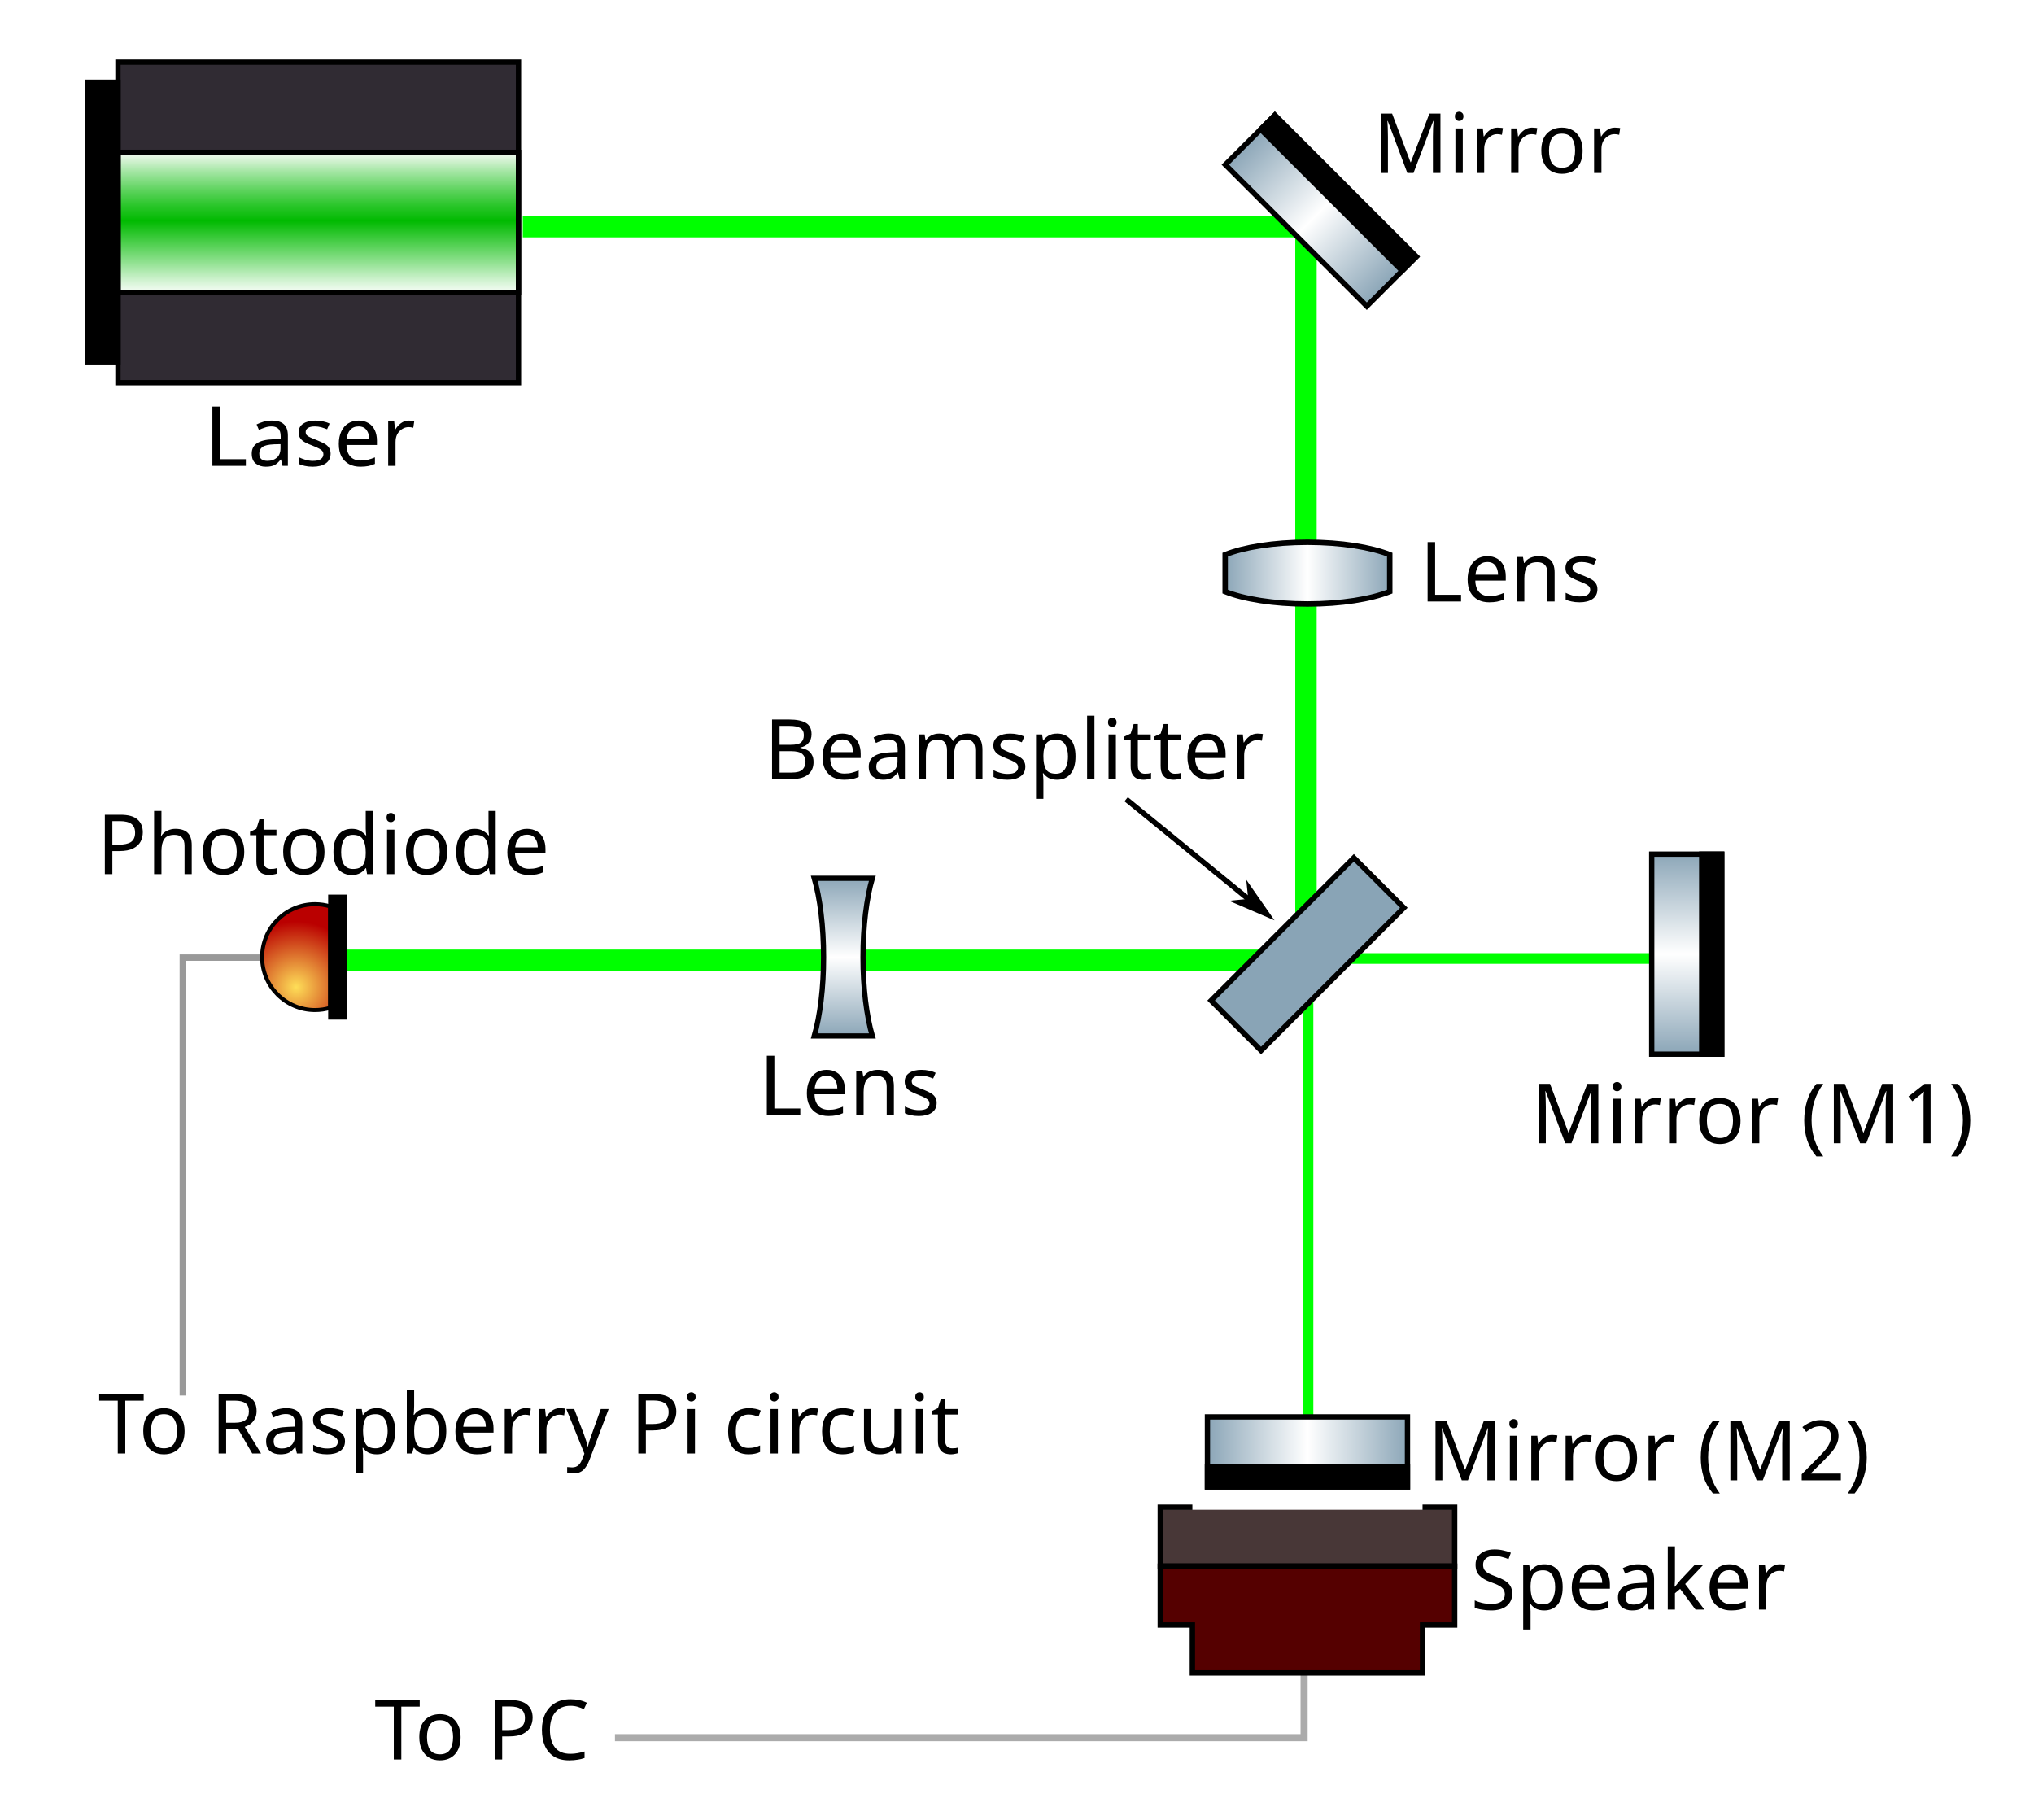
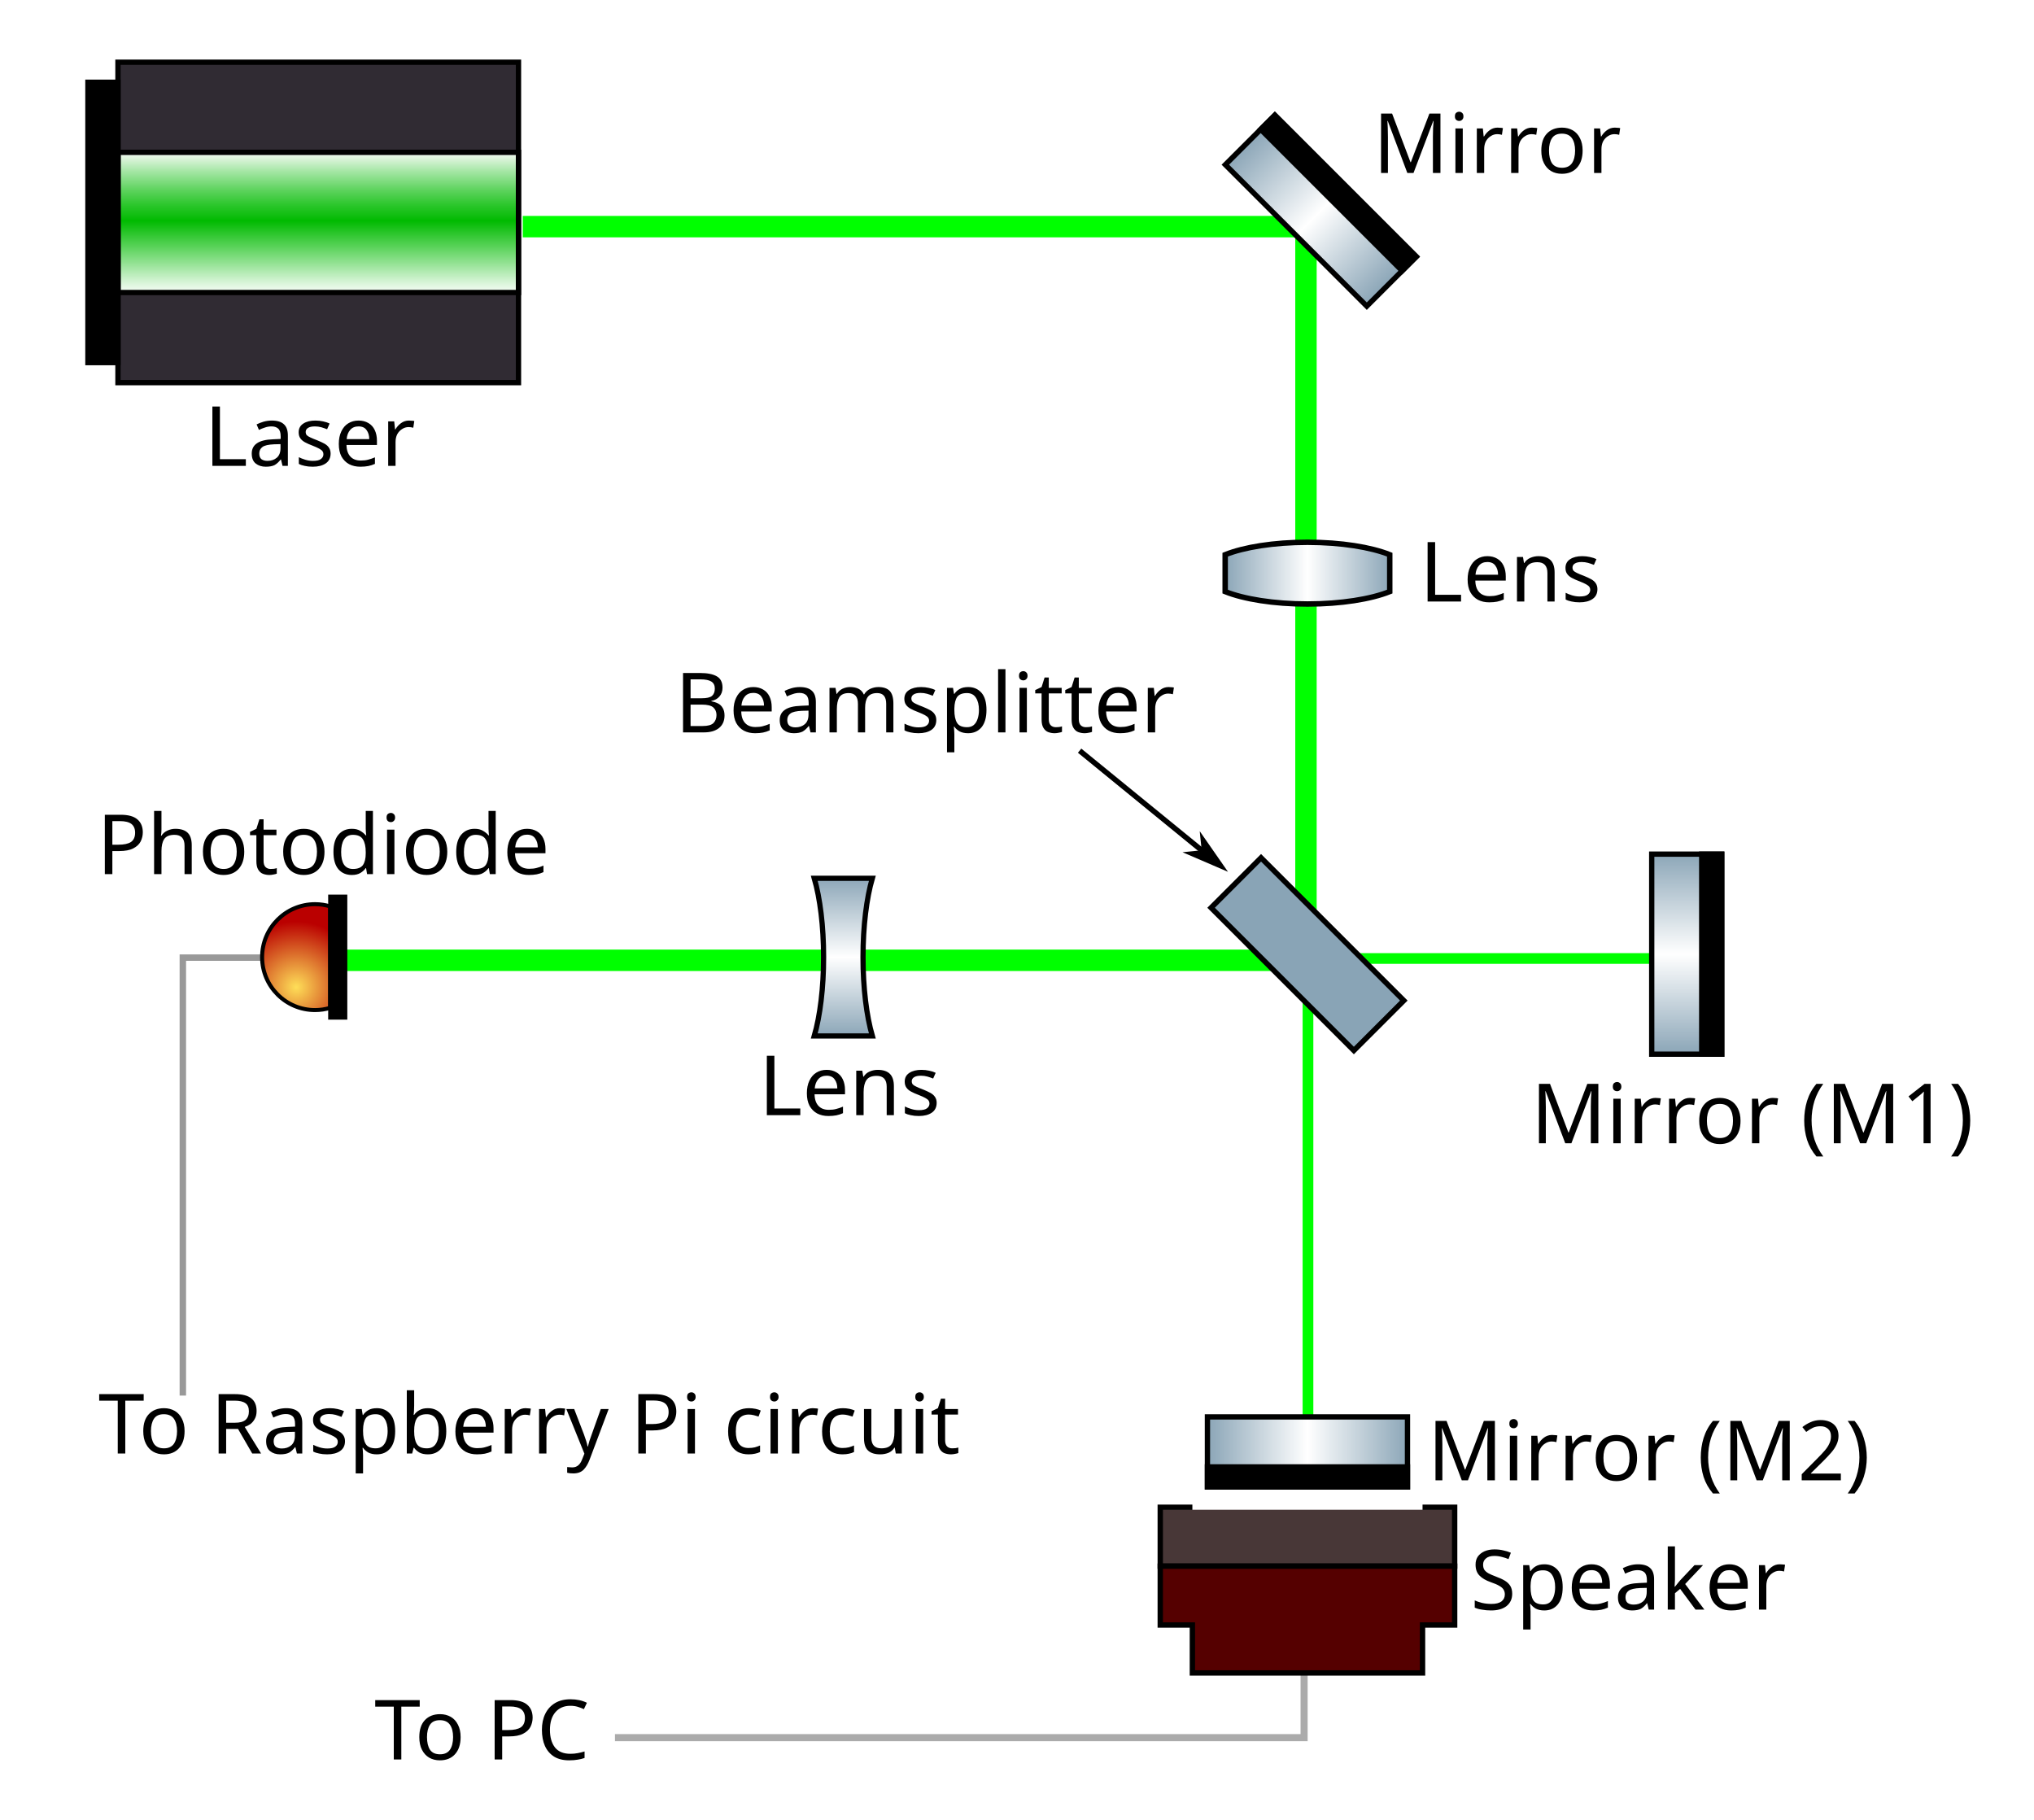
<svg xmlns="http://www.w3.org/2000/svg" xmlns:xlink="http://www.w3.org/1999/xlink" width="190mm" height="170mm" viewBox="0 0 190 170" version="1.1" id="svg8">
  <defs id="defs2">
    <marker orient="auto" refY="0" refX="0" id="Arrow1Mend" style="overflow:visible">
      <path id="path5530" d="M 0,0 5,-5 -12.5,0 5,5 Z" style="fill:#000000;fill-opacity:1;fill-rule:evenodd;stroke:#000000;stroke-width:1pt;stroke-opacity:1" transform="matrix(-0.4,0,0,-0.4,-4,0)" />
    </marker>
    <marker orient="auto" refY="0" refX="0" id="Arrow1Lend" style="overflow:visible">
      <path id="path5524" d="M 0,0 5,-5 -12.5,0 5,5 Z" style="fill:#000000;fill-opacity:1;fill-rule:evenodd;stroke:#000000;stroke-width:1pt;stroke-opacity:1" transform="matrix(-0.8,0,0,-0.8,-10,0)" />
    </marker>
    <linearGradient id="linearGradient5433" gradientUnits="userSpaceOnUse" x1="28.722" y1="32.973" x2="28.722" y2="13.131">
      <stop offset="0" style="stop-color:#FFFFFF" id="stop5413" />
      <stop offset="0.005" style="stop-color:#dbdbdb;stop-opacity:1" id="stop5415" />
      <stop offset="0.3" style="stop-color:#4d4d4d;stop-opacity:1" id="stop5419" />
      <stop offset="0.4" style="stop-color:#1a1a1a;stop-opacity:1" id="stop5421" />
      <stop offset="0.49" style="stop-color:#000000;stop-opacity:1" id="stop5423" />
      <stop offset="0.51" style="stop-color:#000000;stop-opacity:1" id="stop5425" />
      <stop offset="0.6" style="stop-color:#1a1a1a;stop-opacity:1" id="stop5427" />
      <stop offset="0.7" style="stop-color:#4d4d4d;stop-opacity:1" id="stop5429" />
      <stop offset="1" style="stop-color:#FFFFFF" id="stop5431" />
    </linearGradient>
    <linearGradient id="linearGradient5726-8" gradientUnits="userSpaceOnUse" x1="28.722" y1="32.973" x2="28.722" y2="13.131">
      <stop offset="0" style="stop-color:#FFFFFF" id="stop5370" />
      <stop offset="0.005" style="stop-color:#FEFCFC" id="stop5372" />
      <stop offset="0.15" style="stop-color:#a4e6a4;stop-opacity:1" id="stop5374" />
      <stop offset="0.277" style="stop-color:#5ed35e;stop-opacity:1" id="stop5376" />
      <stop offset="0.382" style="stop-color:#2bc62b;stop-opacity:1" id="stop5378" />
      <stop offset="0.462" style="stop-color:#0cbd0c;stop-opacity:1" id="stop5380" />
      <stop offset="0.488" style="stop-color:#00ba00;stop-opacity:1" id="stop5382" />
      <stop offset="0.708" style="stop-color:#6ed86e;stop-opacity:1" id="stop5384" />
      <stop offset="0.91" style="stop-color:#d6f4d6;stop-opacity:1" id="stop5386" />
      <stop offset="1" style="stop-color:#FFFFFF" id="stop5388" />
    </linearGradient>
    <linearGradient id="linearGradient5726" gradientUnits="userSpaceOnUse" x1="28.722" y1="32.973" x2="28.722" y2="13.131">
      <stop offset="0" style="stop-color:#FFFFFF" id="stop5057" />
      <stop offset="0.005" style="stop-color:#FEFCFC" id="stop5059" />
      <stop offset="0.15" style="stop-color:#E6A4A4" id="stop5061" />
      <stop offset="0.277" style="stop-color:#D35E5E" id="stop5063" />
      <stop offset="0.382" style="stop-color:#C62B2B" id="stop5065" />
      <stop offset="0.462" style="stop-color:#BD0C0C" id="stop5067" />
      <stop offset="0.506" style="stop-color:#BA0000" id="stop5069" />
      <stop offset="0.708" style="stop-color:#D86E6E" id="stop5071" />
      <stop offset="0.91" style="stop-color:#F4D6D6" id="stop5073" />
      <stop offset="1" style="stop-color:#FFFFFF" id="stop5075" />
    </linearGradient>
    <linearGradient xlink:href="#linearGradient3748" id="linearGradient3754" gradientUnits="userSpaceOnUse" gradientTransform="matrix(0.8,0,0,0.8,-34.8284,-61.1108)" x1="43.535" y1="105.672" x2="43.535" y2="76.388" />
    <linearGradient y2="0.375" x2="4.627" y1="23.052" x1="4.627" gradientUnits="userSpaceOnUse" id="linearGradient3748">
      <stop id="stop3733" style="stop-color:#89A4B6" offset="0.006" />
      <stop id="stop3735" style="stop-color:#FFFFFF" offset="0.5" />
      <stop id="stop3737" style="stop-color:#89A4B6" offset="1" />
    </linearGradient>
    <linearGradient xlink:href="#linearGradient3777" id="linearGradient3783" gradientUnits="userSpaceOnUse" gradientTransform="matrix(0.8,0,0,0.8,-34.8284,-61.1108)" x1="43.69" y1="105.671" x2="43.69" y2="76.388" />
    <linearGradient y2="0.375" x2="4.673" y1="23.051" x1="4.673" gradientUnits="userSpaceOnUse" id="linearGradient3777">
      <stop id="stop3762" style="stop-color:#89A4B6" offset="0.006" />
      <stop id="stop3764" style="stop-color:#FFFFFF" offset="0.5" />
      <stop id="stop3766" style="stop-color:#89A4B6" offset="1" />
    </linearGradient>
    <linearGradient xlink:href="#linearGradient2241" id="linearGradient5855" gradientUnits="userSpaceOnUse" x1="0" y1="14.548" x2="10.67" y2="14.548" />
    <linearGradient gradientTransform="matrix(0.35,0,0,1,-116.2935,-14.3086)" y2="22.892" x2="364.555" y1="34.823" x1="330.467" gradientUnits="userSpaceOnUse" id="linearGradient2241">
      <stop id="stop2228" style="stop-color:#FFFFFF" offset="0" />
      <stop id="stop2230" style="stop-color:#89A4B6" offset="1" />
    </linearGradient>
    <linearGradient gradientTransform="matrix(0.35,0,0,1,-115.4937,-14.3086)" y2="14.683" x2="343.291" y1="43.03" x1="343.291" gradientUnits="userSpaceOnUse" id="linearGradient3853">
      <stop id="stop3835" style="stop-color:#89A4B6" offset="0.006" />
      <stop id="stop3837" style="stop-color:#FFFFFF" offset="0.5" />
      <stop id="stop3839" style="stop-color:#89A4B6" offset="1" />
    </linearGradient>
    <linearGradient xlink:href="#linearGradient3818" id="linearGradient5980" gradientUnits="userSpaceOnUse" gradientTransform="matrix(0.8,0,0,0.8,-34.8284,-61.1108)" x1="43.535" y1="112.758" x2="43.535" y2="76.388" />
    <linearGradient gradientTransform="matrix(0.35,0,0,1,-117.1952,-14.3086)" y2="14.683" x2="350.087" y1="43.03" x1="350.087" gradientUnits="userSpaceOnUse" id="linearGradient3818">
      <stop id="stop3800" style="stop-color:#89A4B6" offset="0.006" />
      <stop id="stop3802" style="stop-color:#FFFFFF" offset="0.5" />
      <stop id="stop3804" style="stop-color:#89A4B6" offset="1" />
    </linearGradient>
    <linearGradient xlink:href="#linearGradient3818" id="linearGradient4883" gradientUnits="userSpaceOnUse" gradientTransform="matrix(0.8,0,0,0.8,-34.8284,-61.1108)" x1="43.535" y1="112.758" x2="43.535" y2="76.388" />
    <linearGradient xlink:href="#linearGradient3818" id="linearGradient4932" gradientUnits="userSpaceOnUse" gradientTransform="matrix(0.8,0,0,0.8,-34.8284,-61.1108)" x1="43.535" y1="112.758" x2="43.535" y2="76.388" />
    <linearGradient xlink:href="#linearGradient5726-8-6" id="linearGradient7432" gradientUnits="userSpaceOnUse" gradientTransform="matrix(0.2116667,0,0,0.2116667,-66.46641,-27.32871)" x1="43.535" y1="118.073" x2="43.535" y2="92.333" />
    <linearGradient y2="13.131" x2="28.722" y1="32.973" x1="28.722" gradientUnits="userSpaceOnUse" id="linearGradient5726-8-6">
      <stop id="stop5690" style="stop-color:#FFFFFF" offset="0" />
      <stop id="stop5692" style="stop-color:#FEFCFC" offset="0.005" />
      <stop id="stop5694" style="stop-color:#a4e6a4;stop-opacity:1" offset="0.15" />
      <stop id="stop5696" style="stop-color:#5ed35e;stop-opacity:1" offset="0.277" />
      <stop id="stop5698" style="stop-color:#2bc62b;stop-opacity:1" offset="0.382" />
      <stop id="stop5700" style="stop-color:#0cbd0c;stop-opacity:1" offset="0.462" />
      <stop id="stop5702" style="stop-color:#00ba00;stop-opacity:1" offset="0.488" />
      <stop id="stop5704" style="stop-color:#6ed86e;stop-opacity:1" offset="0.708" />
      <stop id="stop5706" style="stop-color:#d6f4d6;stop-opacity:1" offset="0.91" />
      <stop id="stop5708" style="stop-color:#FFFFFF" offset="1" />
    </linearGradient>
    <linearGradient y2="13.131" x2="28.722" y1="32.973" x1="28.722" gradientUnits="userSpaceOnUse" id="linearGradient7404">
      <stop id="stop7406" style="stop-color:#FFFFFF" offset="0" />
      <stop id="stop7408" style="stop-color:#FEFCFC" offset="0.005" />
      <stop id="stop7410" style="stop-color:#E6A4A4" offset="0.15" />
      <stop id="stop7412" style="stop-color:#D35E5E" offset="0.277" />
      <stop id="stop7414" style="stop-color:#C62B2B" offset="0.382" />
      <stop id="stop7416" style="stop-color:#BD0C0C" offset="0.462" />
      <stop id="stop7418" style="stop-color:#BA0000" offset="0.506" />
      <stop id="stop7420" style="stop-color:#D86E6E" offset="0.708" />
      <stop id="stop7422" style="stop-color:#F4D6D6" offset="0.91" />
      <stop id="stop7424" style="stop-color:#FFFFFF" offset="1" />
    </linearGradient>
    <radialGradient xlink:href="#radialGradient5264" id="radialGradient5272" cx="9.587" cy="8.245" fx="9.587" fy="8.245" r="6.753" gradientTransform="matrix(2.712285,-4.9331678e-8,1.3188837e-7,2.65854,-16.41568,-15.83199)" gradientUnits="userSpaceOnUse" />
    <radialGradient gradientUnits="userSpaceOnUse" fy="7.461" fx="8.879" r="17.067" cy="7.461" cx="8.879" id="radialGradient5264">
      <stop id="stop5248" style="stop-color:#FEDE58" offset="0" />
      <stop id="stop5250" style="stop-color:#BA0000" offset="0.685" />
    </radialGradient>
  </defs>
  <g id="layer1" transform="translate(0,-127)">
    <text id="text5210-2-5" y="265.277" x="133.342" style="font-style:normal;font-weight:normal;font-size:26.458px;line-height:1.25;font-family:sans-serif;letter-spacing:0px;word-spacing:0px;fill:#000000;fill-opacity:1;stroke:none;stroke-width:0.661" xml:space="preserve">
      <tspan style="font-style:normal;font-variant:normal;font-weight:normal;font-stretch:normal;font-size:7.761px;font-family:Cantarell;-inkscape-font-specification:Cantarell;font-variant-ligatures:normal;font-variant-caps:normal;font-variant-numeric:normal;font-feature-settings:normal;text-align:start;writing-mode:lr-tb;text-anchor:start;stroke-width:0.661" y="265.277" x="133.342" id="tspan5208-17-1">Mirror (M2)</tspan>
    </text>
    <path style="fill:none;stroke:#00ff00;stroke-width:1;stroke-linecap:butt;stroke-linejoin:miter;stroke-miterlimit:4;stroke-dasharray:none;stroke-opacity:1" d="m 122.181,260.316 v -43.78 h 33.632" id="path5667" />
    <g style="display:inline;opacity:1;enable-background:new" id="g3815-7" transform="matrix(0,0.6592659,-0.6592659,0,131.723,259.1091)">
      <g id="g3797-5">
        <linearGradient gradientTransform="matrix(0.35,0,0,1,-117.1952,-14.3086)" y2="14.683" x2="350.087" y1="43.03" x1="350.087" gradientUnits="userSpaceOnUse" id="linearGradient4875">
          <stop id="stop6080-9" style="stop-color:#89A4B6" offset="0.006" />
          <stop id="stop6082-2" style="stop-color:#FFFFFF" offset="0.5" />
          <stop id="stop6084-2" style="stop-color:#89A4B6" offset="1" />
        </linearGradient>
        <rect id="rect3806-8" height="28.346" width="9.921" y="0.375" x="0.375" style="fill:url(#linearGradient4883);fill-opacity:1;stroke:#000000;stroke-width:0.75" />
        <rect id="rect3808-9" height="28.346" width="2.836" y="0.375" x="7.46" style="stroke:#000000;stroke-width:0.75" />
      </g>
    </g>
    <g style="display:inline;opacity:1;enable-background:new" id="g3815" transform="matrix(0.6592659,0,0,0.6592659,154.0424,206.5399)">
      <g id="g3797">
        <linearGradient gradientTransform="matrix(0.35,0,0,1,-117.1952,-14.3086)" y2="14.683" x2="350.087" y1="43.03" x1="350.087" gradientUnits="userSpaceOnUse" id="linearGradient6086">
          <stop id="stop6080" style="stop-color:#89A4B6" offset="0.006" />
          <stop id="stop6082" style="stop-color:#FFFFFF" offset="0.5" />
          <stop id="stop6084" style="stop-color:#89A4B6" offset="1" />
        </linearGradient>
        <rect id="rect3806" height="28.346" width="9.921" y="0.375" x="0.375" style="fill:url(#linearGradient5980);fill-opacity:1;stroke:#000000;stroke-width:0.75" />
        <rect id="rect3808" height="28.346" width="2.836" y="0.375" x="7.46" style="stroke:#000000;stroke-width:0.75" />
      </g>
    </g>
    <path id="path5204" d="m 48.833,148.171 h 73.16 v 68.533 H 31.978" style="fill:none;stroke:#00ff00;stroke-width:2;stroke-linecap:butt;stroke-linejoin:miter;stroke-miterlimit:4;stroke-dasharray:none;stroke-opacity:1" />
    <g style="display:inline;opacity:1;enable-background:new" id="g3775" transform="matrix(0.6494493,0,0,0.6494493,75.7395,208.8007)">
      <linearGradient y2="0.375" x2="4.673" y1="23.051" x1="4.673" gradientUnits="userSpaceOnUse" id="linearGradient5993">
        <stop id="stop5987" style="stop-color:#89A4B6" offset="0.006" />
        <stop id="stop5989" style="stop-color:#FFFFFF" offset="0.5" />
        <stop id="stop5991" style="stop-color:#89A4B6" offset="1" />
      </linearGradient>
      <path id="path3768" d="M 8.847,0.375 H 0.499 c 0.822,2.843 1.34,6.865 1.34,11.338 0,4.473 -0.518,8.495 -1.34,11.338 H 8.847 C 8.025,20.208 7.509,16.186 7.509,11.713 7.509,7.24 8.024,3.218 8.847,0.375 Z" style="fill:url(#linearGradient3783);fill-opacity:1;stroke:#000000;stroke-width:0.75" />
    </g>
-     <g style="display:inline;opacity:1;enable-background:new" id="g2239" transform="matrix(0.4704773,0.4704773,-0.4704773,0.4704773,126.4664,206.7763)">
+     <g style="display:inline;opacity:1;enable-background:new" id="g2239" transform="matrix(-0.4704773,0.4704773,0.4704773,0.4704773,117.7974,206.7763)">
      <linearGradient gradientTransform="matrix(0.35,0,0,1,-116.2935,-14.3086)" y2="22.892" x2="364.555" y1="34.823" x1="330.467" gradientUnits="userSpaceOnUse" id="linearGradient6013">
        <stop id="stop6009" style="stop-color:#FFFFFF" offset="0" />
        <stop id="stop6011" style="stop-color:#89A4B6" offset="1" />
      </linearGradient>
      <rect id="rect2232" height="28.346" width="9.92" y="0.375" x="0.375" style="fill:url(#linearGradient5855);fill-opacity:1;stroke:#000000;stroke-width:0.75" />
    </g>
    <g style="display:inline;opacity:1;enable-background:new" id="g3746" transform="matrix(0,0.67791,-0.67791,0,130.0727,177.4023)">
      <linearGradient y2="0.375" x2="4.627" y1="23.052" x1="4.627" gradientUnits="userSpaceOnUse" id="linearGradient5970">
        <stop id="stop5964" style="stop-color:#89A4B6" offset="0.006" />
        <stop id="stop5966" style="stop-color:#FFFFFF" offset="0.5" />
        <stop id="stop5968" style="stop-color:#89A4B6" offset="1" />
      </linearGradient>
      <path id="path3739" d="M 7.17,0.375 H 2.084 C 1.049,2.96 0.375,7.07 0.375,11.714 c 0,4.644 0.674,8.754 1.709,11.338 H 7.17 C 8.207,20.468 8.879,16.358 8.879,11.714 8.879,7.07 8.205,2.96 7.17,0.375 Z" style="fill:url(#linearGradient3754);fill-opacity:1;stroke:#000000;stroke-width:0.75" />
    </g>
    <g id="g5091" transform="matrix(2.494354,0,0,2.494354,-94.12354,135.1539)">
      <g id="g5083">
        <rect id="rect7400" height="3.375" width="15" y="-11.061" x="-57.152" style="fill:#302b33;stroke-width:0.265" transform="scale(-1)" />
        <rect id="rect7402" height="3.375" width="15" y="-2.436" x="-57.152" style="fill:#302b33;stroke-width:0.265" transform="scale(-1)" />
        <rect id="rect7426" height="5.25" width="15" y="-7.686" x="-57.152" style="fill:url(#linearGradient7432);fill-opacity:1;stroke:#000000;stroke-width:0.198;stroke-miterlimit:4;stroke-dasharray:none" transform="scale(-1)" />
        <rect id="rect7428" height="10.5" width="1.125" y="-10.311" x="-42.152" style="stroke:#000000;stroke-width:0.198" transform="scale(-1)" />
        <rect id="rect7430" height="12" width="15" y="-11.061" x="-57.152" style="fill:none;stroke:#000000;stroke-width:0.198" transform="scale(-1)" />
      </g>
    </g>
    <path style="fill:none;stroke:#000000;stroke-width:0.662;stroke-linecap:butt;stroke-linejoin:miter;stroke-miterlimit:4;stroke-dasharray:none;stroke-opacity:0.329" d="m 121.819,282.358 v 6.962 H 57.445" id="path5677" />
    <path style="fill:none;stroke:#000000;stroke-width:0.6;stroke-linecap:butt;stroke-linejoin:miter;stroke-miterlimit:4;stroke-dasharray:none;stroke-opacity:0.402" d="M 25.772,216.454 H 17.079 V 257.365" id="path1017" />
    <g style="display:inline;opacity:1;enable-background:new" id="g3815-1" transform="matrix(0.4661714,-0.4661714,0.4661714,0.4661714,114.1102,142.3862)">
      <g id="g3797-2">
        <linearGradient gradientTransform="matrix(0.35,0,0,1,-117.1952,-14.3086)" y2="14.683" x2="350.087" y1="43.03" x1="350.087" gradientUnits="userSpaceOnUse" id="linearGradient4926">
          <stop id="stop6080-93" style="stop-color:#89A4B6" offset="0.006" />
          <stop id="stop6082-1" style="stop-color:#FFFFFF" offset="0.5" />
          <stop id="stop6084-9" style="stop-color:#89A4B6" offset="1" />
        </linearGradient>
        <rect id="rect3806-4" height="28.346" width="9.921" y="0.375" x="0.375" style="fill:url(#linearGradient4932);fill-opacity:1;stroke:#000000;stroke-width:0.75" />
        <rect id="rect3808-7" height="28.346" width="2.836" y="0.375" x="7.46" style="stroke:#000000;stroke-width:0.75" />
      </g>
    </g>
    <g id="g5832" transform="translate(-19.08498,119.2757)">
      <rect y="148.755" x="127.467" height="5.266" width="27.5" id="rect5224" style="opacity:1;fill:#483737;fill-opacity:1;stroke:none;stroke-width:0.425;stroke-miterlimit:4;stroke-dasharray:none;stroke-opacity:1" />
      <path id="path5201" d="m 130.467,148.522 h -3 l -2e-5,5.5 h 27.5 v -5.5 h -3" style="fill:none;stroke:#000000;stroke-width:0.5;stroke-linecap:butt;stroke-linejoin:miter;stroke-miterlimit:4;stroke-dasharray:none;stroke-opacity:1" />
      <path id="path5201-5" d="m 127.467,154.022 v 5.5 l 3,3e-5 V 164 h 21.5 v -4.478 l 3,6e-5 v -5.5 z" style="fill:#550000;fill-opacity:1;stroke:#000000;stroke-width:0.5;stroke-linecap:butt;stroke-linejoin:miter;stroke-miterlimit:4;stroke-dasharray:none;stroke-opacity:1" />
    </g>
    <text id="text5210-2-5-6" y="233.793" x="143.009" style="font-style:normal;font-weight:normal;font-size:26.458px;line-height:1.25;font-family:sans-serif;letter-spacing:0px;word-spacing:0px;fill:#000000;fill-opacity:1;stroke:none;stroke-width:0.661" xml:space="preserve">
      <tspan style="font-style:normal;font-variant:normal;font-weight:normal;font-stretch:normal;font-size:7.761px;font-family:Cantarell;-inkscape-font-specification:Cantarell;font-variant-ligatures:normal;font-variant-caps:normal;font-variant-numeric:normal;font-feature-settings:normal;text-align:start;writing-mode:lr-tb;text-anchor:start;stroke-width:0.661" y="233.793" x="143.009" id="tspan5208-17-1-9">Mirror (M1)</tspan>
    </text>
    <text id="text5210-2-5-3" y="277.36" x="137.367" style="font-style:normal;font-weight:normal;font-size:26.458px;line-height:1.25;font-family:sans-serif;letter-spacing:0px;word-spacing:0px;fill:#000000;fill-opacity:1;stroke:none;stroke-width:0.661" xml:space="preserve">
      <tspan style="font-style:normal;font-variant:normal;font-weight:normal;font-stretch:normal;font-size:7.761px;font-family:Cantarell;-inkscape-font-specification:Cantarell;font-variant-ligatures:normal;font-variant-caps:normal;font-variant-numeric:normal;font-feature-settings:normal;text-align:start;writing-mode:lr-tb;text-anchor:start;stroke-width:0.661" y="277.36" x="137.367" id="tspan5208-17-1-7">Speaker</tspan>
    </text>
    <text id="text5210-2-5-4" y="291.359" x="34.973" style="font-style:normal;font-weight:normal;font-size:26.458px;line-height:1.25;font-family:sans-serif;letter-spacing:0px;word-spacing:0px;fill:#000000;fill-opacity:1;stroke:none;stroke-width:0.661" xml:space="preserve">
      <tspan style="font-style:normal;font-variant:normal;font-weight:normal;font-stretch:normal;font-size:7.761px;font-family:Cantarell;-inkscape-font-specification:Cantarell;font-variant-ligatures:normal;font-variant-caps:normal;font-variant-numeric:normal;font-feature-settings:normal;text-align:start;writing-mode:lr-tb;text-anchor:start;stroke-width:0.661" y="291.359" x="34.973" id="tspan5208-17-1-5">To PC</tspan>
    </text>
    <text id="text5210-2-5-2" y="262.775" x="9.186" style="font-style:normal;font-weight:normal;font-size:26.458px;line-height:1.25;font-family:sans-serif;letter-spacing:0px;word-spacing:0px;fill:#000000;fill-opacity:1;stroke:none;stroke-width:0.661" xml:space="preserve">
      <tspan style="font-style:normal;font-variant:normal;font-weight:normal;font-stretch:normal;font-size:7.761px;font-family:Cantarell;-inkscape-font-specification:Cantarell;font-variant-ligatures:normal;font-variant-caps:normal;font-variant-numeric:normal;font-feature-settings:normal;text-align:start;writing-mode:lr-tb;text-anchor:start;stroke-width:0.661" y="262.775" x="9.186" id="tspan5208-17-1-54">To Raspberry Pi circuit</tspan>
    </text>
-     <text id="text5210-2-5-7" y="199.759" x="71.37" style="font-style:normal;font-weight:normal;font-size:26.458px;line-height:1.25;font-family:sans-serif;letter-spacing:0px;word-spacing:0px;fill:#000000;fill-opacity:1;stroke:none;stroke-width:0.661" xml:space="preserve">
-       <tspan style="font-style:normal;font-variant:normal;font-weight:normal;font-stretch:normal;font-size:7.761px;font-family:Cantarell;-inkscape-font-specification:Cantarell;font-variant-ligatures:normal;font-variant-caps:normal;font-variant-numeric:normal;font-feature-settings:normal;text-align:start;writing-mode:lr-tb;text-anchor:start;stroke-width:0.661" y="199.759" x="71.37" id="tspan5208-17-1-4">Beamsplitter</tspan>
+     <text id="text5210-2-5-7" y="195.413" x="63.055" style="font-style:normal;font-weight:normal;font-size:26.458px;line-height:1.25;font-family:sans-serif;letter-spacing:0px;word-spacing:0px;fill:#000000;fill-opacity:1;stroke:none;stroke-width:0.661" xml:space="preserve">
+       <tspan style="font-style:normal;font-variant:normal;font-weight:normal;font-stretch:normal;font-size:7.761px;font-family:Cantarell;-inkscape-font-specification:Cantarell;font-variant-ligatures:normal;font-variant-caps:normal;font-variant-numeric:normal;font-feature-settings:normal;text-align:start;writing-mode:lr-tb;text-anchor:start;stroke-width:0.661" y="195.413" x="63.055" id="tspan5208-17-1-4">Beamsplitter</tspan>
    </text>
    <text id="text5210-2-5-43" y="208.657" x="9.042" style="font-style:normal;font-weight:normal;font-size:26.458px;line-height:1.25;font-family:sans-serif;letter-spacing:0px;word-spacing:0px;fill:#000000;fill-opacity:1;stroke:none;stroke-width:0.661" xml:space="preserve">
      <tspan style="font-style:normal;font-variant:normal;font-weight:normal;font-stretch:normal;font-size:7.761px;font-family:Cantarell;-inkscape-font-specification:Cantarell;font-variant-ligatures:normal;font-variant-caps:normal;font-variant-numeric:normal;font-feature-settings:normal;text-align:start;writing-mode:lr-tb;text-anchor:start;stroke-width:0.661" y="208.657" x="9.042" id="tspan5208-17-1-0">Photodiode</tspan>
    </text>
    <text id="text5210-2-5-78" y="170.52" x="19.09" style="font-style:normal;font-weight:normal;font-size:26.458px;line-height:1.25;font-family:sans-serif;letter-spacing:0px;word-spacing:0px;fill:#000000;fill-opacity:1;stroke:none;stroke-width:0.661" xml:space="preserve">
      <tspan style="font-style:normal;font-variant:normal;font-weight:normal;font-stretch:normal;font-size:7.761px;font-family:Cantarell;-inkscape-font-specification:Cantarell;font-variant-ligatures:normal;font-variant-caps:normal;font-variant-numeric:normal;font-feature-settings:normal;text-align:start;writing-mode:lr-tb;text-anchor:start;stroke-width:0.661" y="170.52" x="19.09" id="tspan5208-17-1-6">Laser</tspan>
    </text>
    <text id="text5210-2-5-8" y="143.155" x="128.258" style="font-style:normal;font-weight:normal;font-size:26.458px;line-height:1.25;font-family:sans-serif;letter-spacing:0px;word-spacing:0px;fill:#000000;fill-opacity:1;stroke:none;stroke-width:0.661" xml:space="preserve">
      <tspan style="font-style:normal;font-variant:normal;font-weight:normal;font-stretch:normal;font-size:7.761px;font-family:Cantarell;-inkscape-font-specification:Cantarell;font-variant-ligatures:normal;font-variant-caps:normal;font-variant-numeric:normal;font-feature-settings:normal;text-align:start;writing-mode:lr-tb;text-anchor:start;stroke-width:0.661" y="143.155" x="128.258" id="tspan5208-17-1-8">Mirror</tspan>
    </text>
    <text id="text5210-2-5-431" y="183.186" x="132.605" style="font-style:normal;font-weight:normal;font-size:26.458px;line-height:1.25;font-family:sans-serif;letter-spacing:0px;word-spacing:0px;fill:#000000;fill-opacity:1;stroke:none;stroke-width:0.661" xml:space="preserve">
      <tspan style="font-style:normal;font-variant:normal;font-weight:normal;font-stretch:normal;font-size:7.761px;font-family:Cantarell;-inkscape-font-specification:Cantarell;font-variant-ligatures:normal;font-variant-caps:normal;font-variant-numeric:normal;font-feature-settings:normal;text-align:start;writing-mode:lr-tb;text-anchor:start;stroke-width:0.661" y="183.186" x="132.605" id="tspan5208-17-1-49">Lens</tspan>
    </text>
    <text id="text5210-2-5-431-2" y="231.172" x="70.881" style="font-style:normal;font-weight:normal;font-size:26.458px;line-height:1.25;font-family:sans-serif;letter-spacing:0px;word-spacing:0px;fill:#000000;fill-opacity:1;stroke:none;stroke-width:0.661" xml:space="preserve">
      <tspan style="font-style:normal;font-variant:normal;font-weight:normal;font-stretch:normal;font-size:7.761px;font-family:Cantarell;-inkscape-font-specification:Cantarell;font-variant-ligatures:normal;font-variant-caps:normal;font-variant-numeric:normal;font-feature-settings:normal;text-align:start;writing-mode:lr-tb;text-anchor:start;stroke-width:0.661" y="231.172" x="70.881" id="tspan5208-17-1-49-0">Lens</tspan>
    </text>
-     <path style="fill:none;stroke:#000000;stroke-width:0.5;stroke-linecap:butt;stroke-linejoin:miter;stroke-miterlimit:4;stroke-dasharray:none;stroke-opacity:1;marker-end:url(#Arrow1Mend)" d="m 105.195,201.658 13.096,10.691" id="path5519" />
+     <path style="fill:none;stroke:#000000;stroke-width:0.5;stroke-linecap:butt;stroke-linejoin:miter;stroke-miterlimit:4;stroke-dasharray:none;stroke-opacity:1;marker-end:url(#Arrow1Mend)" d="m 100.849,197.123 13.096,10.691" id="path5519" />
    <g style="display:inline;opacity:1;enable-background:new" id="g5261" transform="matrix(-0.4985194,0,0,-0.4985194,32.44249,222.2474)">
      <g id="g5245">
        <radialGradient gradientUnits="userSpaceOnUse" fy="7.461" fx="8.879" r="17.067" cy="7.461" cx="8.879" id="radialGradient6168">
          <stop id="stop6164" style="stop-color:#FEDE58" offset="0" />
          <stop id="stop6166" style="stop-color:#BA0000" offset="0.685" />
        </radialGradient>
        <path id="path5252" d="m 6.044,1.792 c -0.986,0 -1.936,0.148 -2.835,0.417 v 19.01 c 0.899,0.268 1.849,0.416 2.835,0.416 5.479,0 9.921,-4.441 9.921,-9.921 0,-5.48 -4.442,-9.922 -9.921,-9.922 z" style="fill:url(#radialGradient5272);fill-opacity:1;stroke:#000000;stroke-width:0.75" />
        <rect id="rect5254" height="22.678" width="2.835" y="0.375" x="0.375" style="stroke:#000000;stroke-width:0.75" />
      </g>
    </g>
  </g>
</svg>
